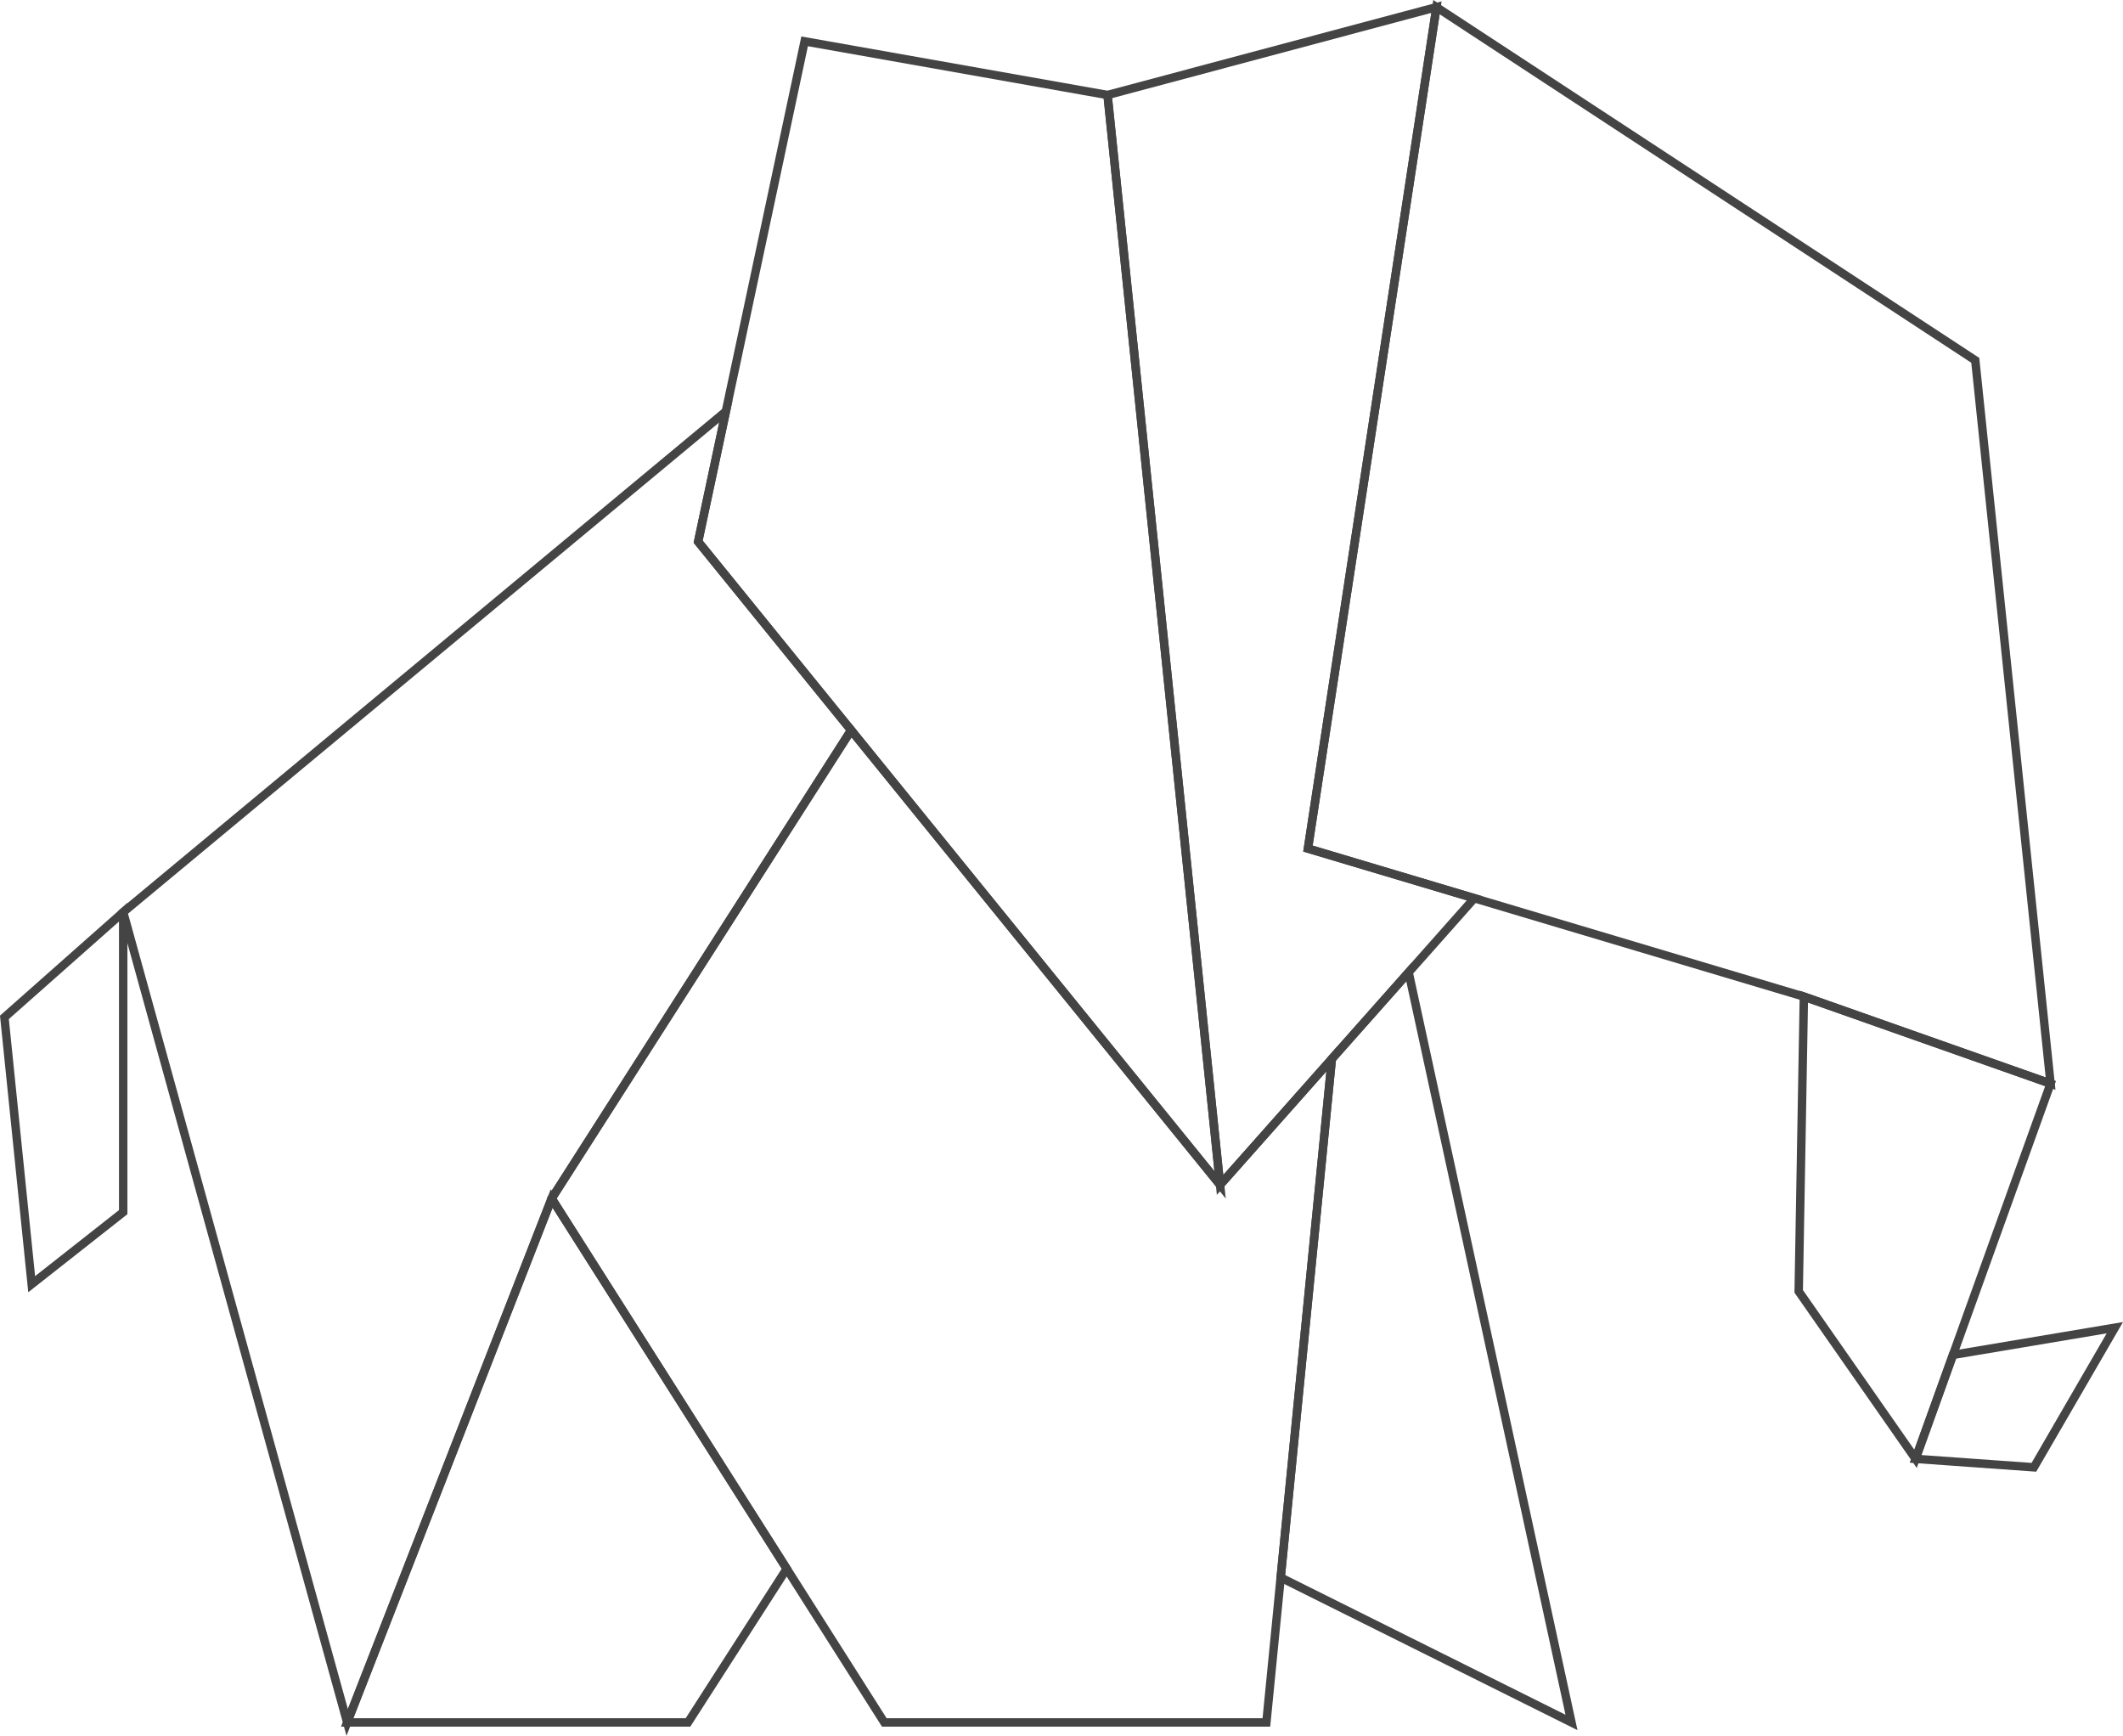
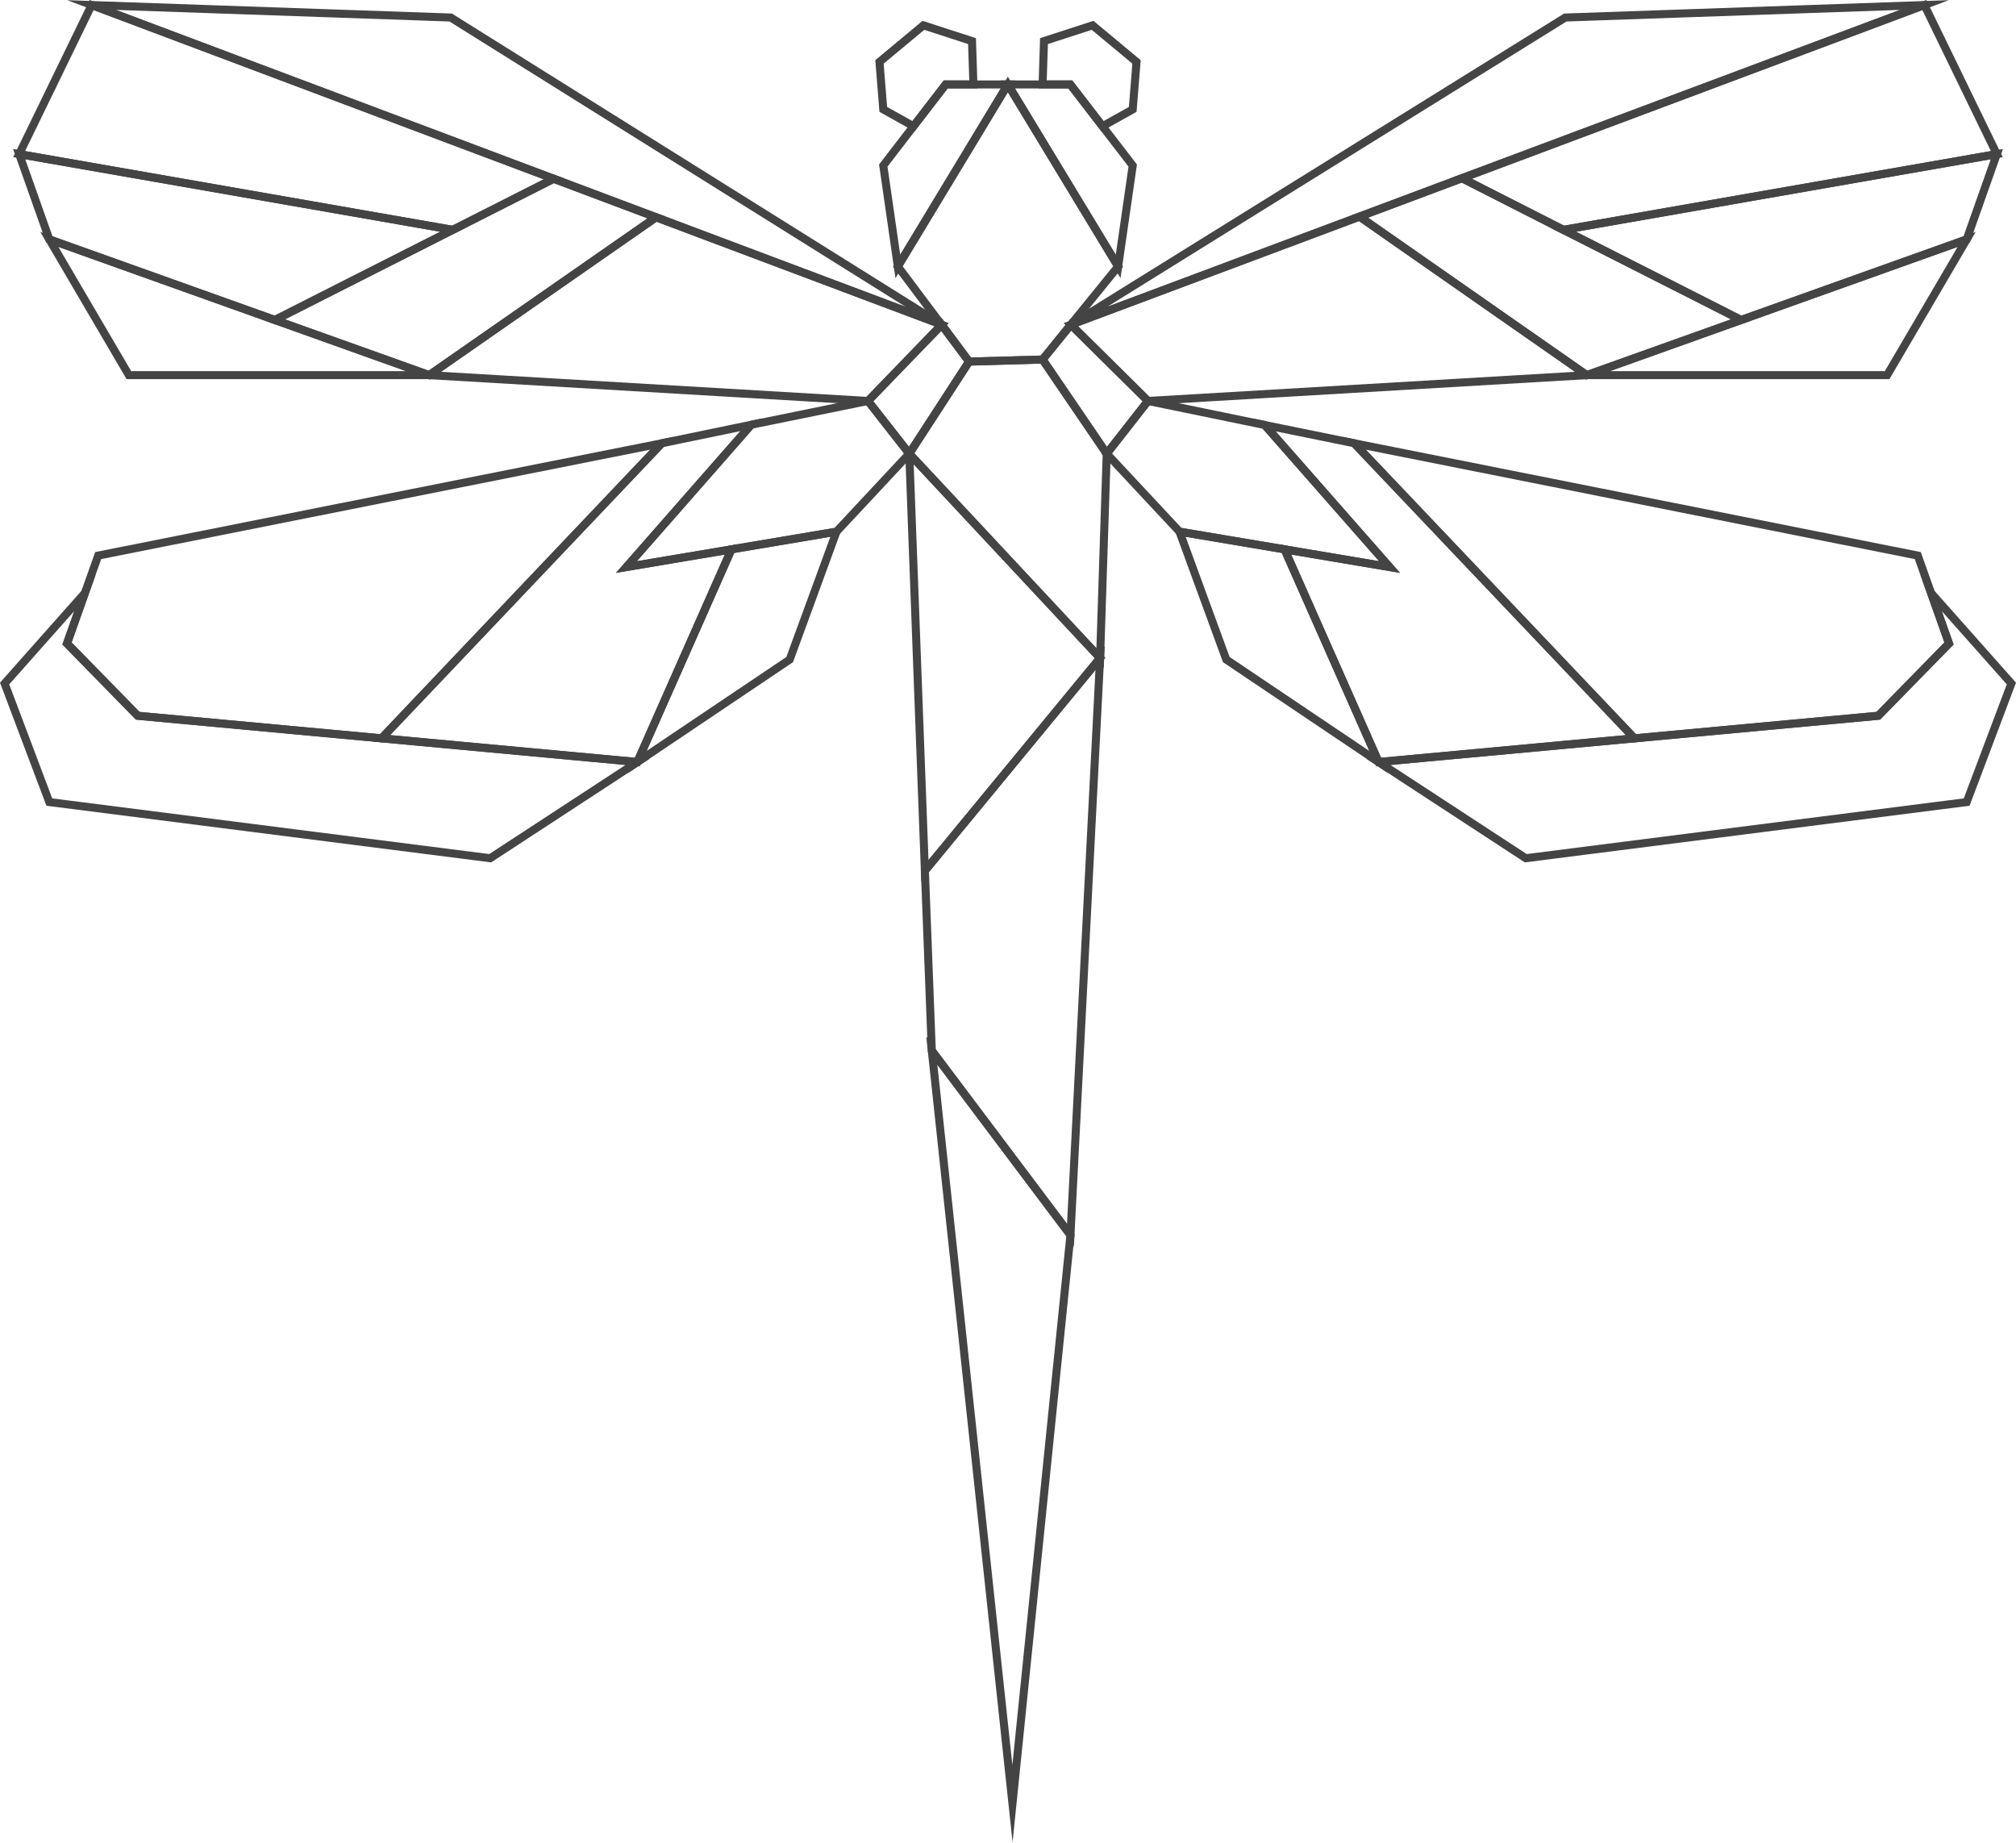
- <svg xmlns="http://www.w3.org/2000/svg" id="_1" data-name="1" viewBox="0 0 1005.96 822.38">
-   <polygon points="854.75 472.16 971.64 513.38 907.66 691.17 852.29 611.81 854.75 472.16" style="fill:none;stroke:#444;stroke-miterlimit:10;stroke-width:4px" />
-   <polygon points="925.39 641.91 1002.09 629.03 963.74 695.17 907.66 691.17 925.39 641.91" style="fill:none;stroke:#444;stroke-miterlimit:10;stroke-width:4px" />
-   <polygon points="854.75 472.16 619.75 402.03 680.65 3.38 935.96 170.71 971.64 513.38 854.75 472.16" style="fill:none;stroke:#444;stroke-miterlimit:10;stroke-width:4px" />
-   <polygon points="698.59 425.56 578.12 561.36 524.8 45.01 680.65 3.38 619.75 402.03 698.59 425.56" style="fill:none;stroke:#444;stroke-miterlimit:10;stroke-width:4px" />
-   <polygon points="403.3 345.95 261.4 567.82 419.02 816.05 600.06 816.05 631.08 501.67 578.12 561.36 403.3 345.95" style="fill:none;stroke:#444;stroke-miterlimit:10;stroke-width:4px" />
-   <polygon points="343.95 194.91 58.38 432.17 164.51 816.05 261.4 567.82 403.3 345.95 330.81 256.63 343.95 194.91" style="fill:none;stroke:#444;stroke-miterlimit:10;stroke-width:4px" />
-   <polygon points="58.38 432.17 2.09 482 15.01 608.42 58.38 574.28 58.38 432.17" style="fill:none;stroke:#444;stroke-miterlimit:10;stroke-width:4px" />
-   <polygon points="524.8 45.01 578.12 561.36 330.81 256.63 381.26 19.58 524.8 45.01" style="fill:none;stroke:#444;stroke-miterlimit:10;stroke-width:4px" />
-   <polygon points="631.08 501.67 667.46 460.65 744.63 816.05 606.84 747.39 631.08 501.67" style="fill:none;stroke:#444;stroke-miterlimit:10;stroke-width:4px" />
-   <polygon points="261.4 567.82 164.51 816.05 325.99 816.05 372.78 743.24 261.4 567.82" style="fill:none;stroke:#444;stroke-miterlimit:10;stroke-width:4px" />
+ <svg xmlns="http://www.w3.org/2000/svg" id="_1" data-name="1" viewBox="0 0 1004.6 917.83">
+   <polygon points="471.24 42.07 440.15 82.48 447.4 132.75 502.23 42.07 471.24 42.07" style="fill:none;stroke:#444;stroke-miterlimit:10;stroke-width:4px" />
+   <polygon points="485.06 42.07 484.37 20.48 460.15 12.62 438.25 30.84 440.15 54.5 455.21 62.91 471.24 42.07 485.06 42.07" style="fill:none;stroke:#444;stroke-miterlimit:10;stroke-width:4px" />
+   <polygon points="469.28 161.76 432.55 199.76 213.88 186.9 326.92 108.25 469.28 161.76" style="fill:none;stroke:#444;stroke-miterlimit:10;stroke-width:4px" />
+   <polygon points="469.28 161.76 224.59 8.73 45.65 2.51 469.28 161.76" style="fill:none;stroke:#444;stroke-miterlimit:10;stroke-width:4px" />
+   <polygon points="275.89 89.06 136.98 159.42 213.88 186.9 326.92 108.25 275.89 89.06" style="fill:none;stroke:#444;stroke-miterlimit:10;stroke-width:4px" />
+   <polygon points="45.65 2.51 9.55 76.78 225.58 114.52 275.89 89.06 45.65 2.51" style="fill:none;stroke:#444;stroke-miterlimit:10;stroke-width:4px" />
+   <polygon points="9.55 76.78 24.58 119.27 136.98 159.42 225.58 114.52 9.55 76.78" style="fill:none;stroke:#444;stroke-miterlimit:10;stroke-width:4px" />
+   <polygon points="24.58 119.27 64.22 186.9 213.88 186.9 24.58 119.27" style="fill:none;stroke:#444;stroke-miterlimit:10;stroke-width:4px" />
+   <polygon points="432.55 199.76 374.34 211.62 312.16 282.5 416.83 264.88 453.1 226.02 432.55 199.76" style="fill:none;stroke:#444;stroke-miterlimit:10;stroke-width:4px" />
+   <polygon points="416.83 264.88 393.51 328.61 317.6 379.65 364.5 273.69 416.83 264.88" style="fill:none;stroke:#444;stroke-miterlimit:10;stroke-width:4px" />
+   <polygon points="317.6 379.65 190.12 367.85 329.78 220.84 374.34 211.62 312.16 282.5 364.5 273.69 317.6 379.65" style="fill:none;stroke:#444;stroke-miterlimit:10;stroke-width:4px" />
+   <polygon points="329.78 220.84 48.93 276.8 33.39 320.58 68.62 356.6 190.12 367.85 329.78 220.84" style="fill:none;stroke:#444;stroke-miterlimit:10;stroke-width:4px" />
+   <polygon points="42.31 295.45 2.3 340.53 24.58 399.6 244.28 427.58 317.6 379.65 68.62 356.6 33.39 320.58 42.31 295.45" style="fill:none;stroke:#444;stroke-miterlimit:10;stroke-width:4px" />
+   <polygon points="533.36 42.07 564.45 82.48 557.19 132.75 502.23 42.07 533.36 42.07" style="fill:none;stroke:#444;stroke-miterlimit:10;stroke-width:4px" />
+   <polygon points="519.54 42.07 520.23 20.48 544.45 12.62 566.35 30.84 564.45 54.5 549.39 62.91 533.36 42.07 519.54 42.07" style="fill:none;stroke:#444;stroke-miterlimit:10;stroke-width:4px" />
+   <polygon points="533.63 161.76 572.04 199.76 790.71 186.9 677.47 107.91 533.63 161.76" style="fill:none;stroke:#444;stroke-miterlimit:10;stroke-width:4px" />
+   <polygon points="533.63 161.76 780 8.73 958.94 2.51 533.63 161.76" style="fill:none;stroke:#444;stroke-miterlimit:10;stroke-width:4px" />
+   <polygon points="728.51 88.79 867.62 159.42 790.71 186.9 677.47 107.91 728.51 88.79" style="fill:none;stroke:#444;stroke-miterlimit:10;stroke-width:4px" />
+   <polygon points="958.94 2.51 995.04 76.78 779.02 114.52 728.51 88.79 958.94 2.51" style="fill:none;stroke:#444;stroke-miterlimit:10;stroke-width:4px" />
+   <polygon points="995.04 76.78 980.02 119.27 867.62 159.42 779.02 114.52 995.04 76.78" style="fill:none;stroke:#444;stroke-miterlimit:10;stroke-width:4px" />
+   <polygon points="980.02 119.27 940.38 186.9 790.71 186.9 980.02 119.27" style="fill:none;stroke:#444;stroke-miterlimit:10;stroke-width:4px" />
+   <polygon points="572.04 199.76 630.25 211.75 692.43 282.5 587.76 264.88 551.49 226.02 572.04 199.76" style="fill:none;stroke:#444;stroke-miterlimit:10;stroke-width:4px" />
+   <polygon points="587.76 264.88 611.08 328.61 686.99 379.65 640.1 273.69 587.76 264.88" style="fill:none;stroke:#444;stroke-miterlimit:10;stroke-width:4px" />
+   <polygon points="686.99 379.65 814.47 367.85 674.82 220.84 630.25 211.75 692.43 282.5 640.1 273.69 686.99 379.65" style="fill:none;stroke:#444;stroke-miterlimit:10;stroke-width:4px" />
+   <polygon points="674.82 220.84 955.66 276.8 971.21 320.58 935.97 356.6 814.47 367.85 674.82 220.84" style="fill:none;stroke:#444;stroke-miterlimit:10;stroke-width:4px" />
+   <polygon points="962.28 295.45 1002.3 340.53 980.02 399.6 760.31 427.58 686.99 379.65 935.97 356.6 971.21 320.58 962.28 295.45" style="fill:none;stroke:#444;stroke-miterlimit:10;stroke-width:4px" />
+   <polygon points="447.4 132.75 482.9 180.16 519.54 179.12 557.19 132.75 502.23 42.07 447.4 132.75" style="fill:none;stroke:#444;stroke-miterlimit:10;stroke-width:4px" />
+   <polygon points="469.28 161.76 432.55 199.76 453.1 226.02 482.9 180.16 469.28 161.76" style="fill:none;stroke:#444;stroke-miterlimit:10;stroke-width:4px" />
+   <polygon points="519.54 179.12 551.49 226.02 572.04 199.76 533.63 161.76 519.54 179.12" style="fill:none;stroke:#444;stroke-miterlimit:10;stroke-width:4px" />
+   <polygon points="482.9 180.16 519.54 179.12 551.49 226.02 548.19 327.84 453.1 226.02 482.9 180.16" style="fill:none;stroke:#444;stroke-miterlimit:10;stroke-width:4px" />
+   <polygon points="453.1 226.02 460.88 433.8 548.19 327.84 453.1 226.02" style="fill:none;stroke:#444;stroke-miterlimit:10;stroke-width:4px" />
+   <polygon points="548.19 327.84 533.42 615.33 464.33 523.45 460.88 433.8 548.19 327.84" style="fill:none;stroke:#444;stroke-miterlimit:10;stroke-width:4px" />
+   <polygon points="533.42 615.33 504.53 898.6 464.33 523.45 533.42 615.33" style="fill:none;stroke:#444;stroke-miterlimit:10;stroke-width:4px" />
</svg>
